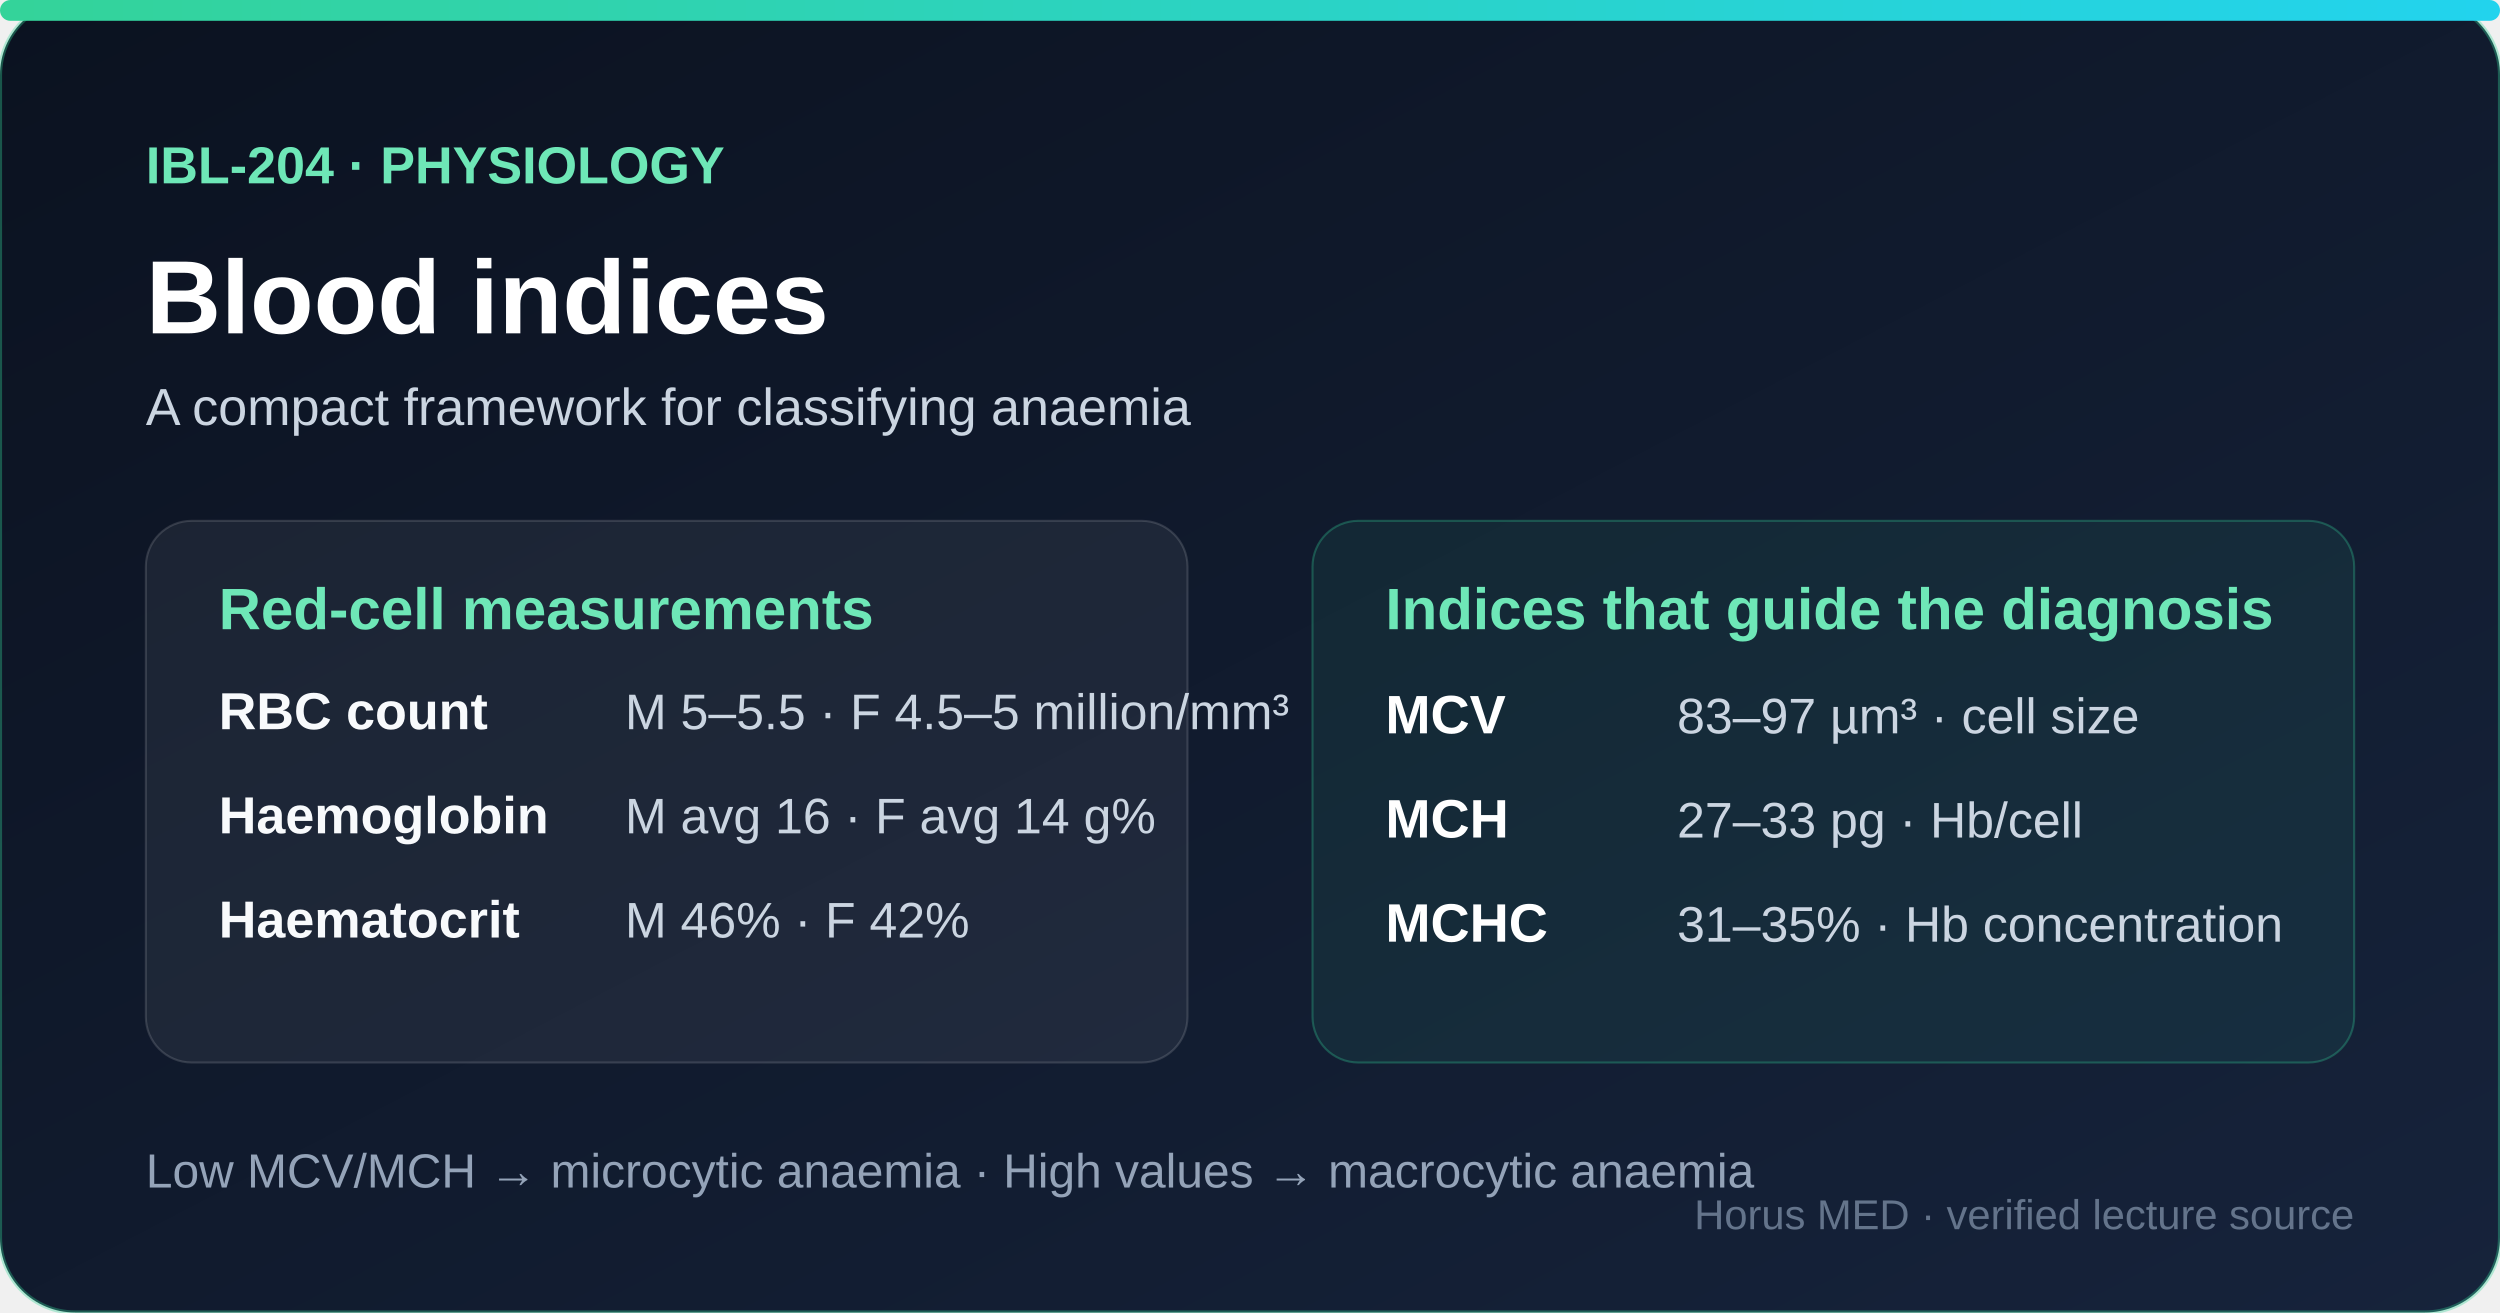
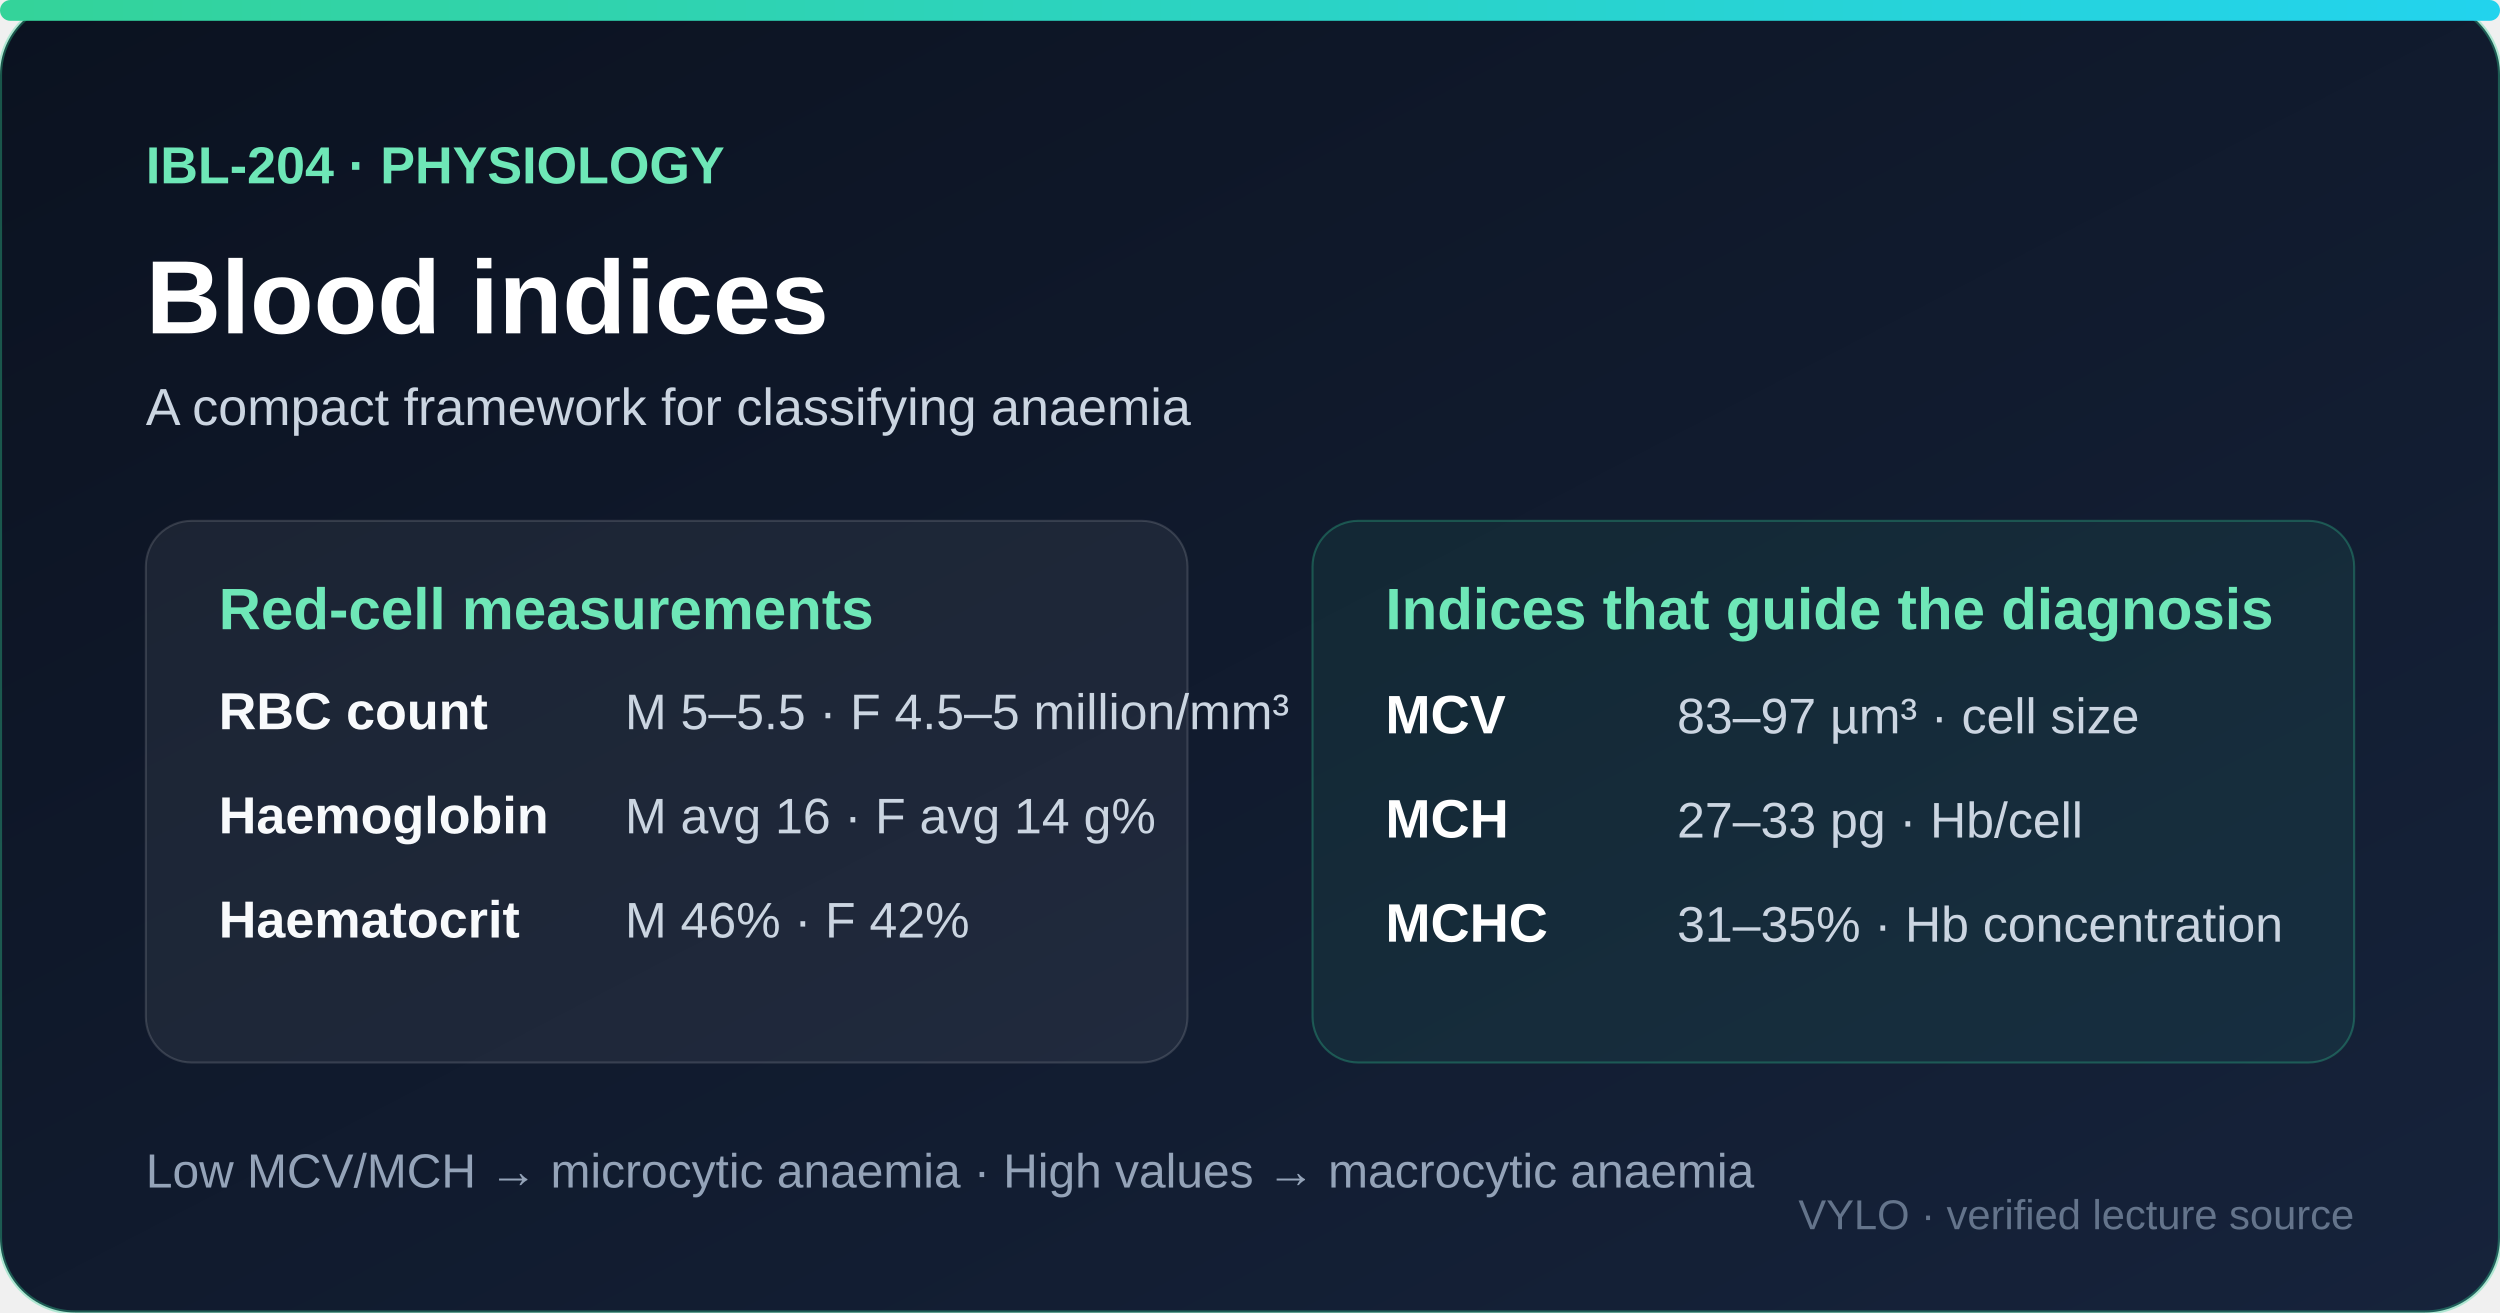
<svg xmlns="http://www.w3.org/2000/svg" width="1200" height="630" viewBox="0 0 1200 630">
  <defs>
    <linearGradient id="bg" x1="0" y1="0" x2="1" y2="1">
      <stop offset="0" stop-color="#0b1220" />
      <stop offset="1" stop-color="#16233b" />
    </linearGradient>
    <linearGradient id="accent" x1="0" x2="1">
      <stop stop-color="#34d399" />
      <stop offset="1" stop-color="#22d3ee" />
    </linearGradient>
  </defs>
  <rect width="1200" height="630" rx="36" fill="url(#bg)" />
  <rect width="1200" height="630" rx="36" fill="none" stroke="#34d399" stroke-opacity=".35" stroke-width="2" />
  <rect x="0" y="0" width="1200" height="10" rx="5" fill="url(#accent)" />
  <text x="70" y="88" font-family="Arial, sans-serif" font-size="25" fill="#6ee7b7" font-weight="700">IBL-204  ·  PHYSIOLOGY</text>
  <text x="70" y="160" font-family="Arial, sans-serif" font-size="50" fill="#fff" font-weight="800">Blood indices</text>
  <text x="70" y="204" font-family="Arial, sans-serif" font-size="25" fill="#cbd5e1">A compact framework for classifying anaemia</text>
  <g font-family="Arial, sans-serif">
    <rect x="70" y="250" width="500" height="260" rx="22" fill="#ffffff" fill-opacity=".06" stroke="#ffffff" stroke-opacity=".14" />
    <text x="105" y="302" font-size="28" fill="#6ee7b7" font-weight="700">Red-cell measurements</text>
    <text x="105" y="350" font-size="25" fill="#f8fafc" font-weight="700">RBC count</text>
    <text x="300" y="350" font-size="24" fill="#cbd5e1">M 5–5.5 · F 4.5–5 million/mm³</text>
    <text x="105" y="400" font-size="25" fill="#f8fafc" font-weight="700">Haemoglobin</text>
    <text x="300" y="400" font-size="24" fill="#cbd5e1">M avg 16 · F avg 14 g%</text>
    <text x="105" y="450" font-size="25" fill="#f8fafc" font-weight="700">Haematocrit</text>
    <text x="300" y="450" font-size="24" fill="#cbd5e1">M 46% · F 42%</text>
    <rect x="630" y="250" width="500" height="260" rx="22" fill="#34d399" fill-opacity=".08" stroke="#34d399" stroke-opacity=".3" />
    <text x="665" y="302" font-size="28" fill="#6ee7b7" font-weight="700">Indices that guide the diagnosis</text>
    <text x="665" y="352" font-size="26" fill="#fff" font-weight="700">MCV</text>
    <text x="805" y="352" font-size="24" fill="#cbd5e1">83–97 µm³  ·  cell size</text>
    <text x="665" y="402" font-size="26" fill="#fff" font-weight="700">MCH</text>
    <text x="805" y="402" font-size="24" fill="#cbd5e1">27–33 pg  ·  Hb/cell</text>
    <text x="665" y="452" font-size="26" fill="#fff" font-weight="700">MCHC</text>
    <text x="805" y="452" font-size="24" fill="#cbd5e1">31–35%  ·  Hb concentration</text>
  </g>
  <text x="70" y="570" font-family="Arial, sans-serif" font-size="23" fill="#94a3b8">Low MCV/MCH → microcytic anaemia  ·  High values → macrocytic anaemia</text>
-   <text x="1130" y="590" text-anchor="end" font-family="Arial, sans-serif" font-size="20" fill="#64748b">Horus MED · verified lecture source</text>
+   <text x="1130" y="590" text-anchor="end" font-family="Arial, sans-serif" font-size="20" fill="#64748b">VYLO · verified lecture source</text>
</svg>
